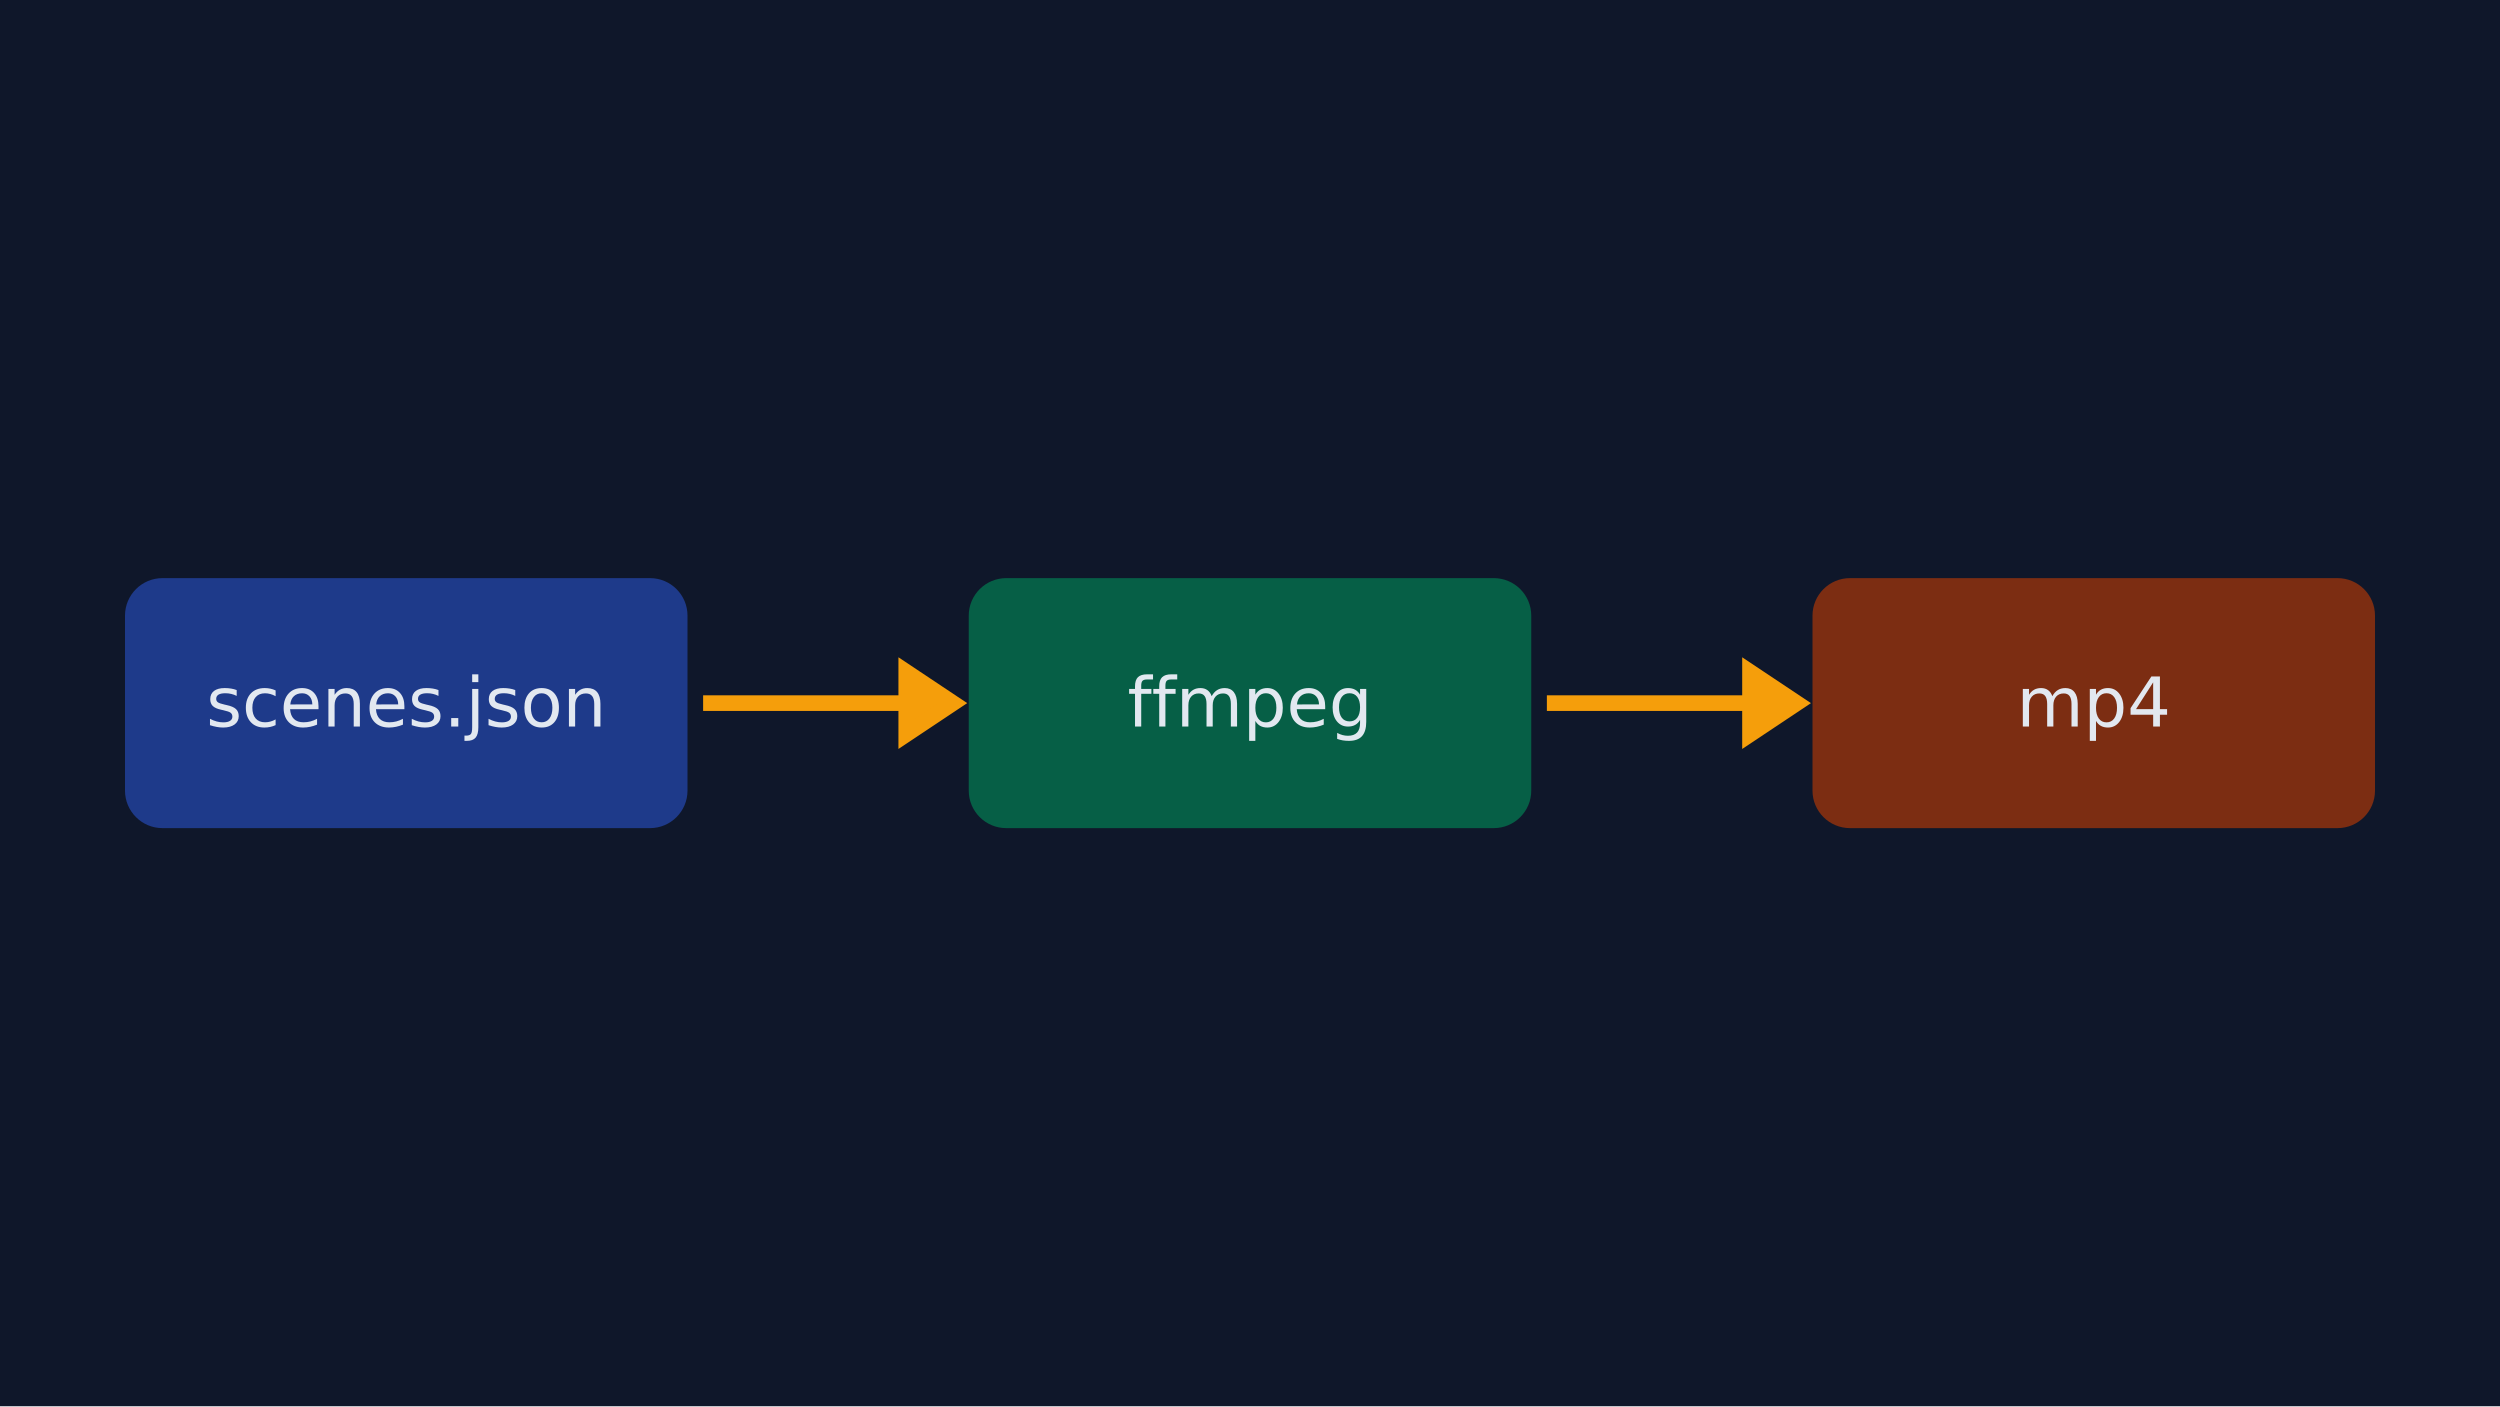
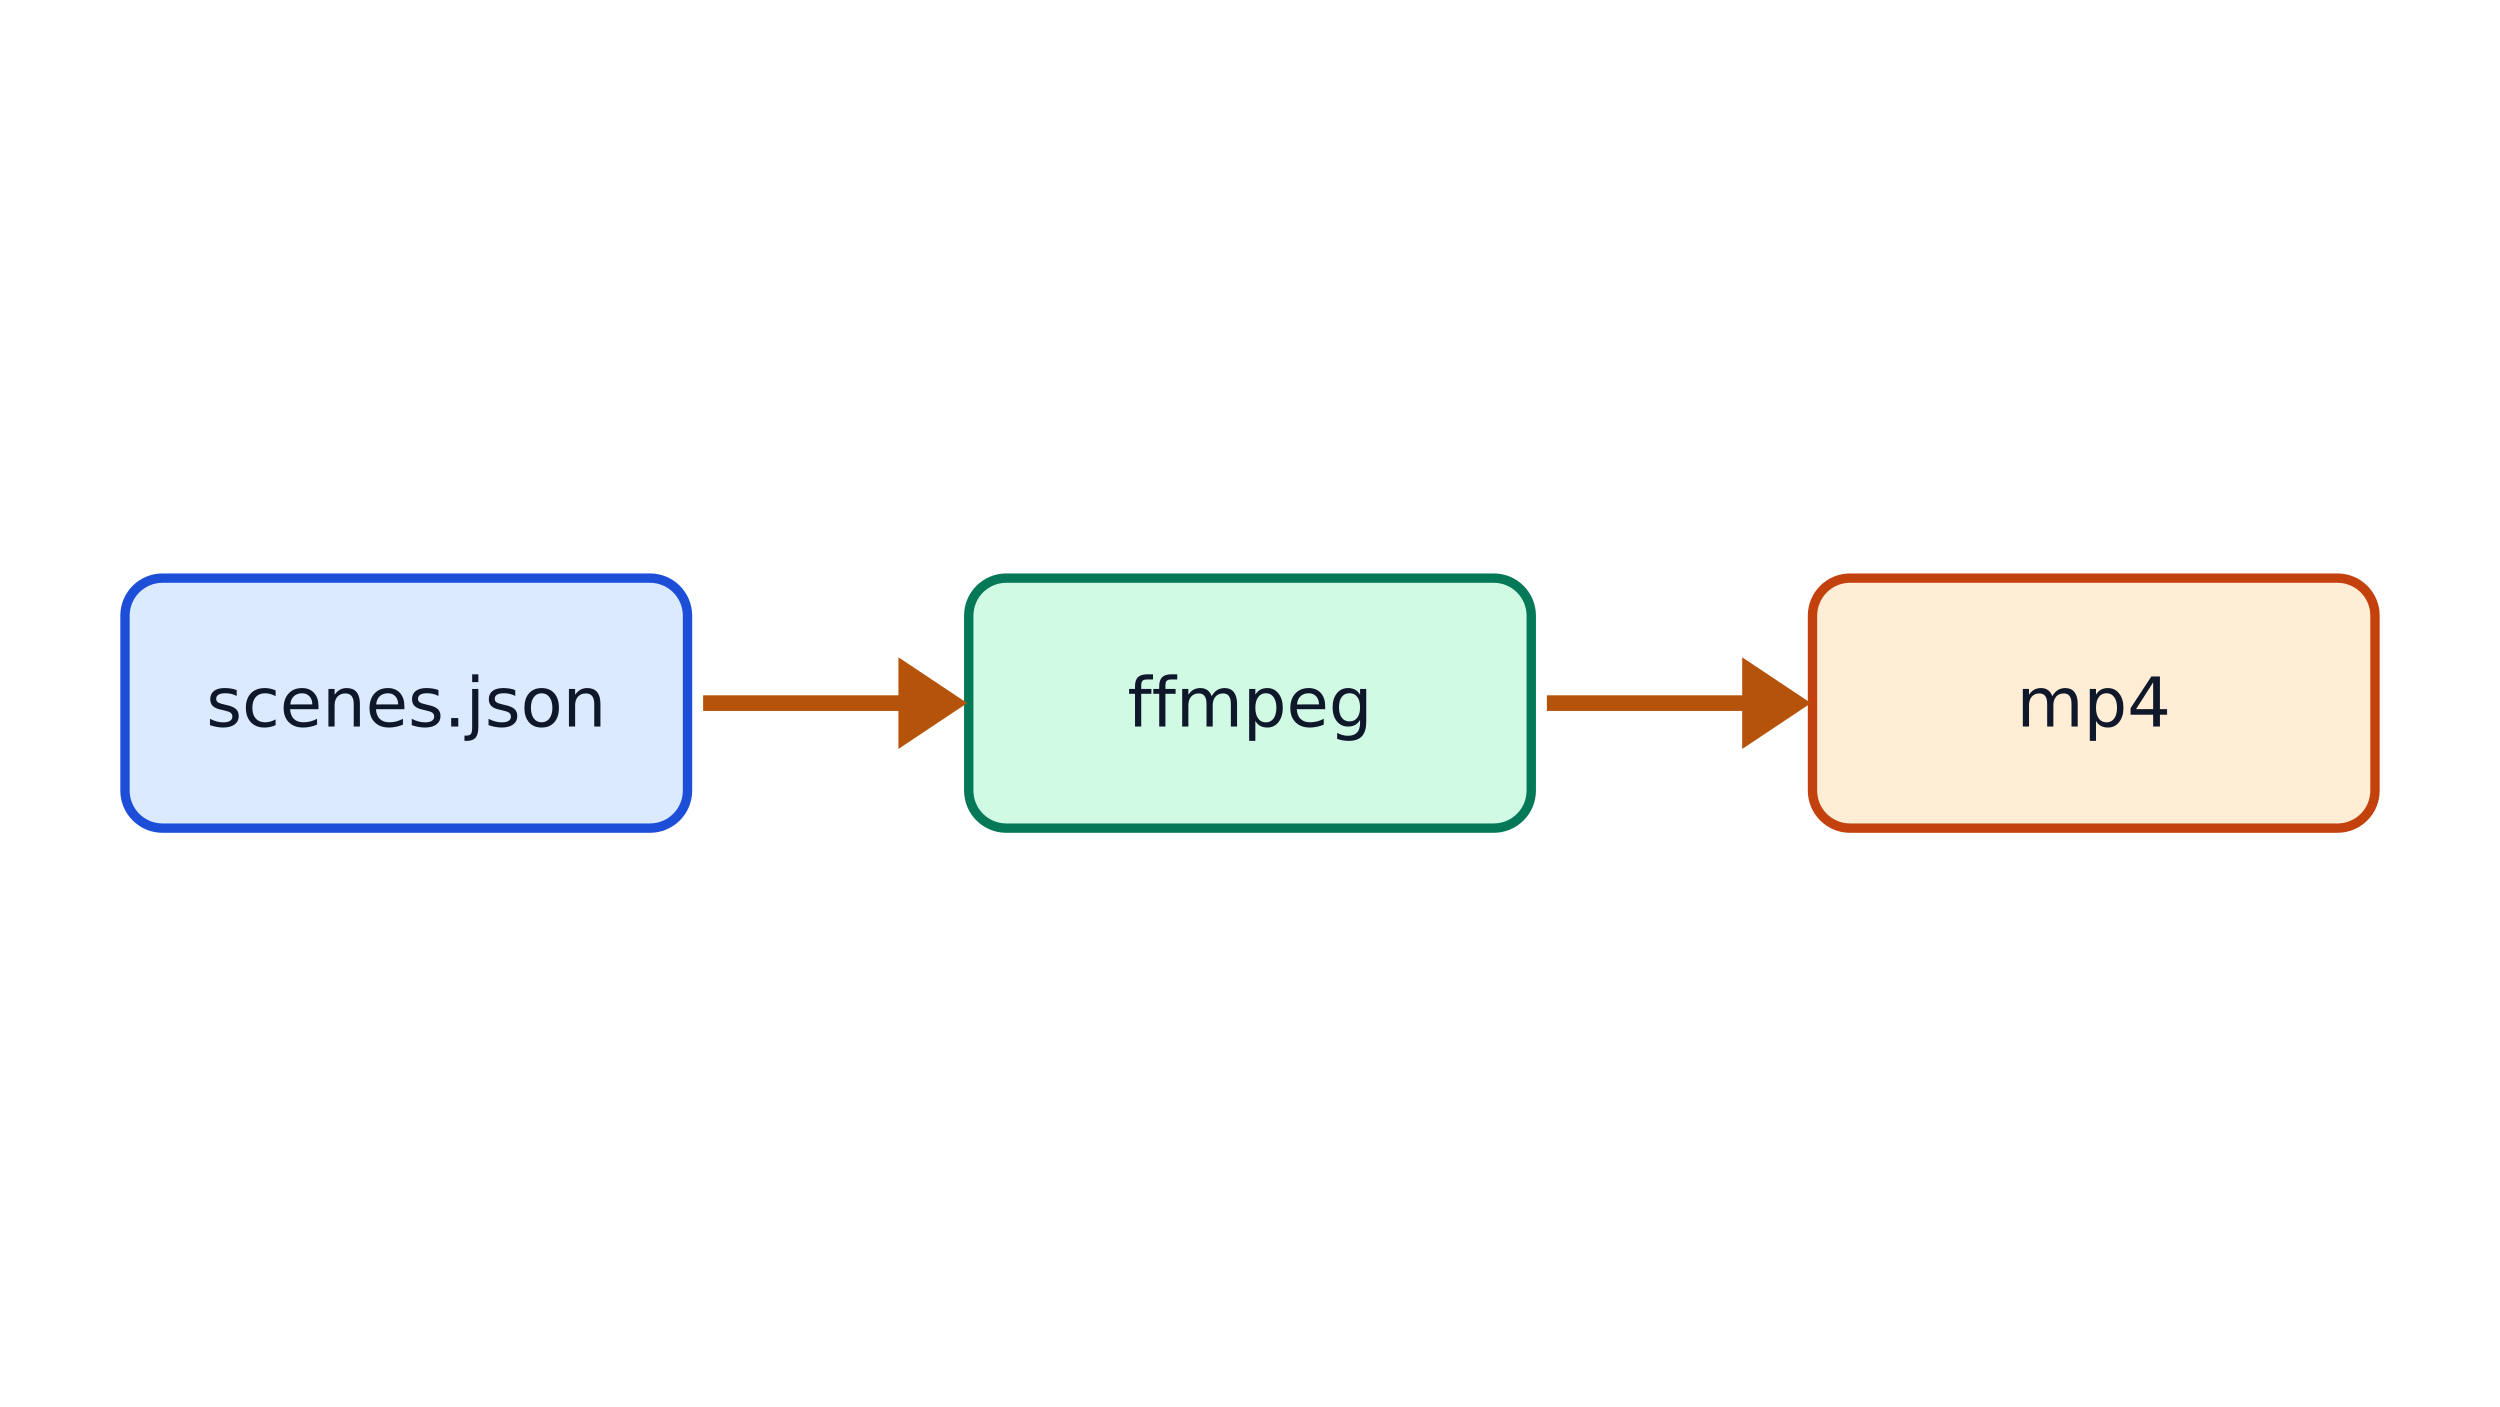
<svg xmlns="http://www.w3.org/2000/svg" width="1600" height="900" viewBox="0 0 1600 900">
-   <rect width="1600" height="900" fill="#0f172a" />
-   <g font-family="DejaVu Sans, sans-serif" font-size="44" fill="#e2e8f0" text-anchor="middle">
-     <rect x="80" y="370" width="360" height="160" rx="24" fill="#1e3a8a" />
+   <g stroke-width="6">
+     <rect x="80" y="370" width="360" height="160" rx="24" fill="#dbeafe" stroke="#1d4ed8" />
+     <rect x="620" y="370" width="360" height="160" rx="24" fill="#d1fae5" stroke="#047857" />
+     <rect x="1160" y="370" width="360" height="160" rx="24" fill="#ffedd5" stroke="#c2410c" />
+   </g>
+   <g font-family="DejaVu Sans, sans-serif" font-size="44" fill="#0f172a" text-anchor="middle">
    <text x="260" y="465">scenes.json</text>
-     <rect x="620" y="370" width="360" height="160" rx="24" fill="#065f46" />
    <text x="800" y="465">ffmpeg</text>
-     <rect x="1160" y="370" width="360" height="160" rx="24" fill="#7c2d12" />
    <text x="1340" y="465">mp4</text>
  </g>
-   <g stroke="#f59e0b" stroke-width="10" fill="#f59e0b">
+   <g stroke="#b45309" stroke-width="10" fill="#b45309">
    <line x1="450" y1="450" x2="590" y2="450" />
    <polygon points="610,450 580,430 580,470" />
    <line x1="990" y1="450" x2="1130" y2="450" />
    <polygon points="1150,450 1120,430 1120,470" />
  </g>
</svg>
